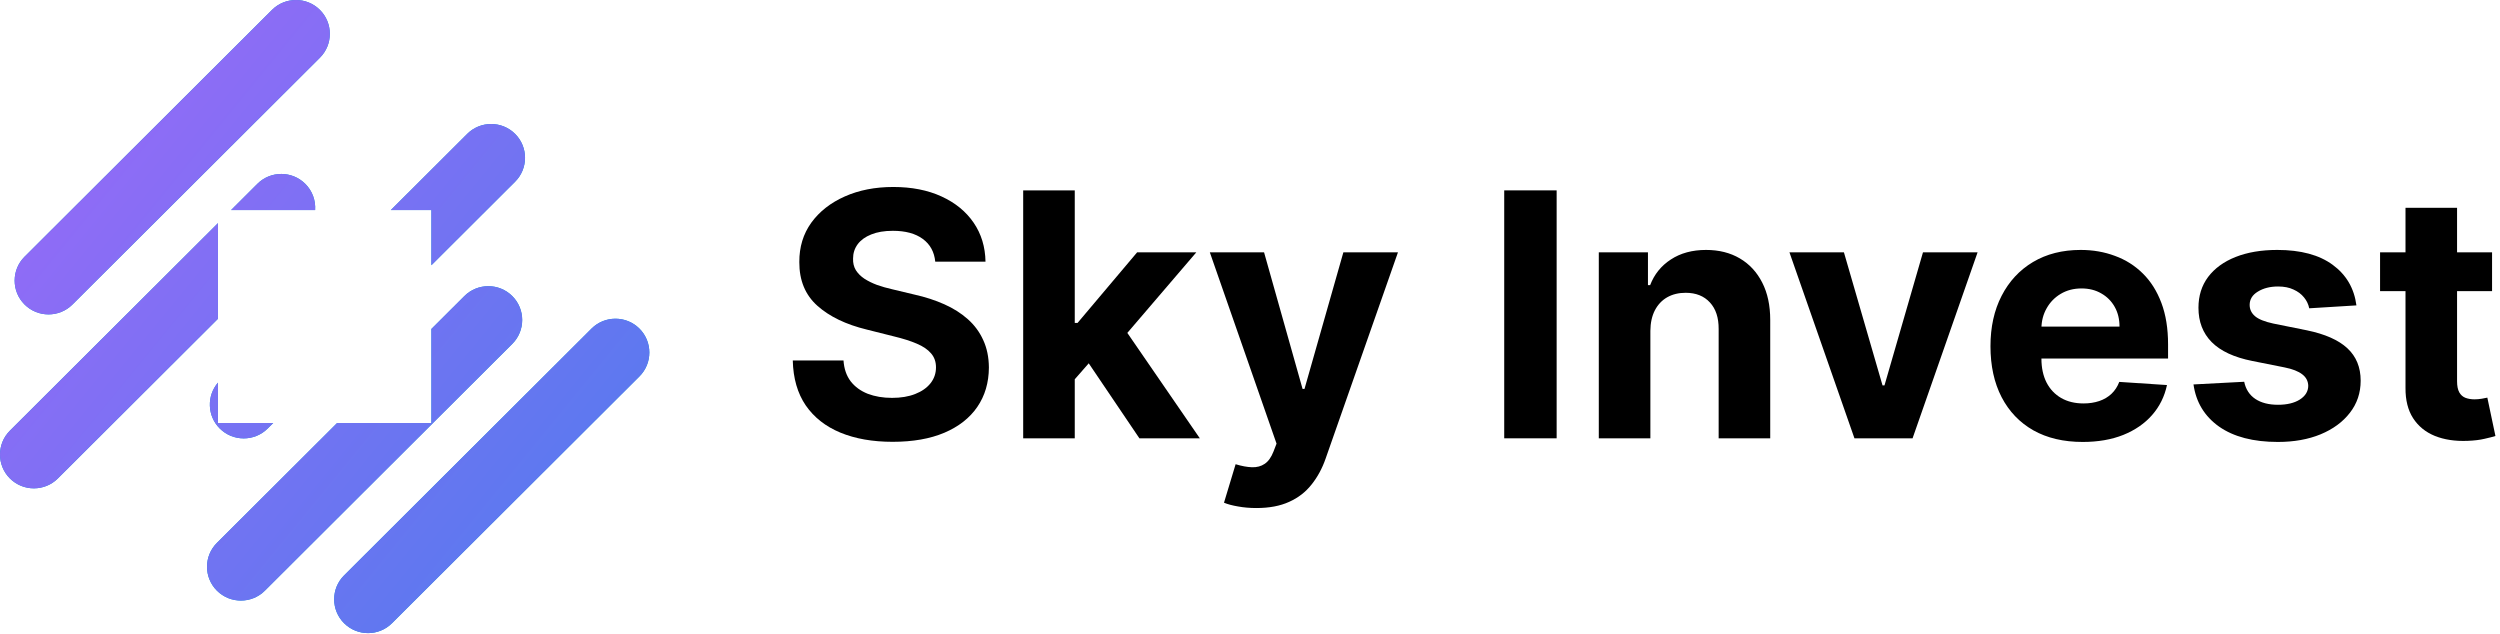
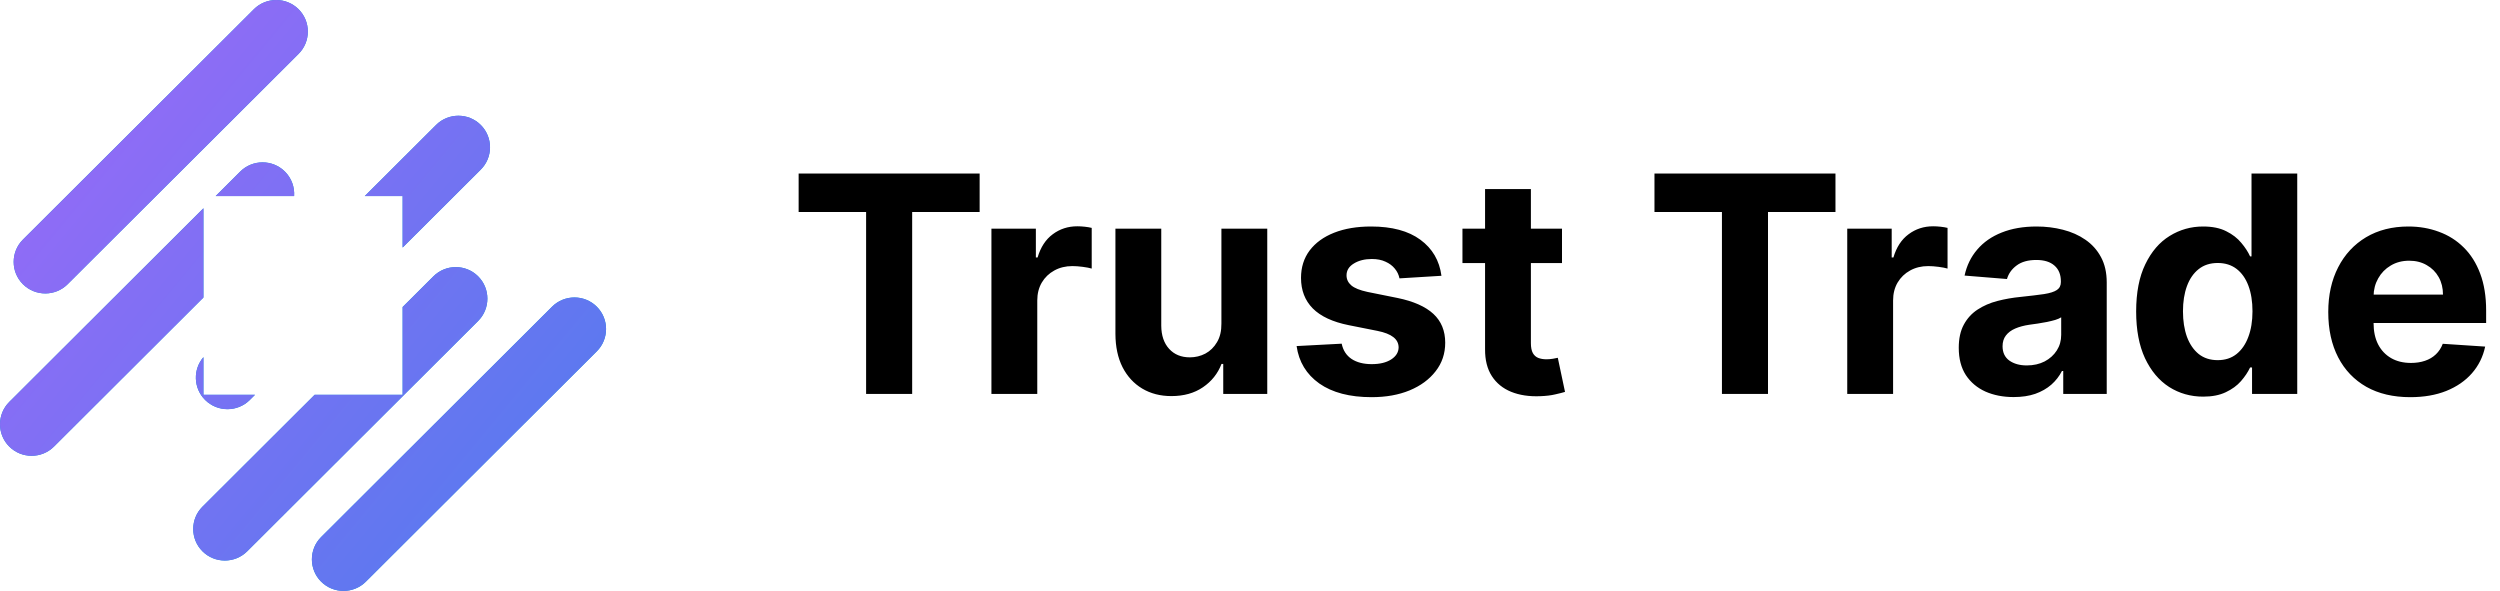
- <svg xmlns="http://www.w3.org/2000/svg" width="154" height="39" viewBox="0 0 154 39" fill="none">
+ <svg xmlns="http://www.w3.org/2000/svg" width="165" height="39" viewBox="0 0 165 39" fill="none">
+   <path d="M52.71 13.99V11.454H64.656V13.99H60.203V26H57.163V13.99H52.71ZM65.434 26V15.091H68.367V16.994H68.481C68.68 16.317 69.013 15.806 69.482 15.46C69.951 15.11 70.491 14.935 71.102 14.935C71.253 14.935 71.416 14.944 71.592 14.963C71.767 14.982 71.921 15.008 72.053 15.041V17.726C71.911 17.683 71.715 17.645 71.464 17.612C71.213 17.579 70.983 17.562 70.775 17.562C70.33 17.562 69.932 17.66 69.582 17.854C69.236 18.043 68.961 18.308 68.758 18.649C68.559 18.99 68.46 19.383 68.46 19.828V26H65.434ZM80.613 21.355V15.091H83.639V26H80.734V24.018H80.62C80.374 24.658 79.965 25.171 79.392 25.56C78.823 25.948 78.13 26.142 77.311 26.142C76.582 26.142 75.94 25.976 75.386 25.645C74.832 25.313 74.399 24.842 74.086 24.232C73.778 23.621 73.622 22.889 73.618 22.037V15.091H76.643V21.497C76.648 22.141 76.821 22.65 77.162 23.024C77.502 23.398 77.959 23.585 78.532 23.585C78.897 23.585 79.238 23.502 79.555 23.337C79.872 23.166 80.128 22.915 80.322 22.584C80.521 22.252 80.618 21.843 80.613 21.355ZM95.136 18.202L92.366 18.372C92.318 18.135 92.217 17.922 92.06 17.733C91.904 17.539 91.698 17.385 91.442 17.271C91.192 17.153 90.891 17.094 90.54 17.094C90.072 17.094 89.676 17.193 89.354 17.392C89.032 17.586 88.871 17.847 88.871 18.173C88.871 18.434 88.976 18.654 89.184 18.834C89.392 19.014 89.75 19.158 90.256 19.267L92.231 19.665C93.291 19.883 94.082 20.233 94.603 20.716C95.124 21.199 95.384 21.833 95.384 22.619C95.384 23.334 95.174 23.962 94.752 24.501C94.335 25.041 93.763 25.463 93.033 25.766C92.309 26.064 91.473 26.213 90.526 26.213C89.082 26.213 87.932 25.912 87.075 25.311C86.222 24.705 85.723 23.881 85.576 22.84L88.552 22.683C88.642 23.124 88.86 23.46 89.205 23.692C89.551 23.919 89.994 24.033 90.533 24.033C91.064 24.033 91.49 23.931 91.812 23.727C92.138 23.519 92.304 23.251 92.309 22.925C92.304 22.65 92.188 22.425 91.961 22.25C91.734 22.07 91.383 21.933 90.91 21.838L89.021 21.462C87.955 21.249 87.162 20.879 86.641 20.354C86.125 19.828 85.867 19.158 85.867 18.344C85.867 17.643 86.057 17.039 86.435 16.533C86.819 16.026 87.356 15.635 88.048 15.361C88.744 15.086 89.558 14.949 90.491 14.949C91.869 14.949 92.953 15.24 93.744 15.822C94.539 16.405 95.003 17.198 95.136 18.202ZM103.092 15.091V17.364H96.522V15.091H103.092ZM98.014 12.477H101.039V22.648C101.039 22.927 101.082 23.145 101.167 23.301C101.252 23.453 101.371 23.559 101.522 23.621C101.679 23.682 101.859 23.713 102.062 23.713C102.204 23.713 102.346 23.701 102.488 23.678C102.63 23.649 102.739 23.628 102.815 23.614L103.291 25.865C103.139 25.912 102.926 25.967 102.652 26.028C102.377 26.095 102.043 26.135 101.65 26.149C100.921 26.178 100.282 26.081 99.733 25.858C99.188 25.635 98.764 25.29 98.461 24.821C98.158 24.352 98.009 23.76 98.014 23.046V12.477ZM109.195 13.99V11.454H121.141V13.99H116.688V26H113.648V13.99H109.195ZM121.918 26V15.091H124.852V16.994H124.965C125.164 16.317 125.498 15.806 125.967 15.46C126.435 15.11 126.975 14.935 127.586 14.935C127.737 14.935 127.901 14.944 128.076 14.963C128.251 14.982 128.405 15.008 128.538 15.041V17.726C128.396 17.683 128.199 17.645 127.948 17.612C127.697 17.579 127.468 17.562 127.259 17.562C126.814 17.562 126.416 17.66 126.066 17.854C125.72 18.043 125.446 18.308 125.242 18.649C125.043 18.99 124.944 19.383 124.944 19.828V26H121.918ZM132.9 26.206C132.204 26.206 131.584 26.085 131.039 25.844C130.495 25.598 130.064 25.235 129.747 24.757C129.434 24.274 129.278 23.673 129.278 22.953C129.278 22.347 129.389 21.838 129.612 21.426C129.834 21.014 130.137 20.683 130.521 20.432C130.904 20.181 131.34 19.991 131.828 19.864C132.32 19.736 132.836 19.646 133.376 19.594C134.011 19.527 134.522 19.466 134.91 19.409C135.298 19.348 135.58 19.258 135.755 19.139C135.931 19.021 136.018 18.846 136.018 18.614V18.571C136.018 18.121 135.876 17.773 135.592 17.527C135.313 17.281 134.915 17.158 134.399 17.158C133.854 17.158 133.421 17.278 133.099 17.52C132.777 17.757 132.564 18.055 132.46 18.415L129.662 18.188C129.804 17.525 130.083 16.952 130.5 16.469C130.916 15.981 131.454 15.607 132.112 15.347C132.775 15.081 133.542 14.949 134.413 14.949C135.019 14.949 135.599 15.02 136.153 15.162C136.712 15.304 137.207 15.524 137.637 15.822C138.073 16.121 138.416 16.504 138.667 16.973C138.918 17.437 139.044 17.993 139.044 18.642V26H136.174V24.487H136.089C135.914 24.828 135.68 25.129 135.386 25.389C135.092 25.645 134.74 25.846 134.328 25.993C133.916 26.135 133.44 26.206 132.9 26.206ZM133.767 24.118C134.212 24.118 134.605 24.03 134.946 23.855C135.287 23.675 135.554 23.434 135.748 23.131C135.942 22.828 136.039 22.484 136.039 22.101V20.943C135.945 21.005 135.815 21.062 135.649 21.114C135.488 21.161 135.306 21.206 135.102 21.249C134.898 21.287 134.695 21.322 134.491 21.355C134.288 21.384 134.103 21.41 133.937 21.433C133.582 21.485 133.272 21.568 133.007 21.682C132.742 21.796 132.536 21.949 132.389 22.143C132.242 22.333 132.169 22.57 132.169 22.854C132.169 23.266 132.318 23.581 132.616 23.798C132.919 24.011 133.303 24.118 133.767 24.118ZM145.411 26.178C144.582 26.178 143.832 25.965 143.159 25.538C142.492 25.108 141.962 24.475 141.569 23.642C141.18 22.804 140.986 21.776 140.986 20.56C140.986 19.31 141.187 18.27 141.59 17.442C141.992 16.608 142.527 15.986 143.195 15.574C143.867 15.157 144.604 14.949 145.404 14.949C146.015 14.949 146.524 15.053 146.931 15.261C147.343 15.465 147.674 15.721 147.925 16.028C148.181 16.331 148.375 16.63 148.507 16.923H148.6V11.454H151.618V26H148.635V24.253H148.507C148.365 24.556 148.164 24.857 147.904 25.155C147.648 25.448 147.314 25.692 146.902 25.886C146.495 26.081 145.998 26.178 145.411 26.178ZM146.37 23.77C146.857 23.77 147.269 23.637 147.605 23.372C147.946 23.102 148.207 22.726 148.387 22.243C148.571 21.76 148.664 21.194 148.664 20.546C148.664 19.897 148.574 19.333 148.394 18.855C148.214 18.377 147.953 18.008 147.613 17.747C147.272 17.487 146.857 17.357 146.37 17.357C145.873 17.357 145.453 17.491 145.113 17.761C144.772 18.031 144.514 18.405 144.338 18.884C144.163 19.362 144.076 19.916 144.076 20.546C144.076 21.18 144.163 21.741 144.338 22.229C144.518 22.712 144.776 23.09 145.113 23.365C145.453 23.635 145.873 23.77 146.37 23.77ZM159.077 26.213C157.955 26.213 156.989 25.986 156.18 25.531C155.375 25.072 154.754 24.423 154.319 23.585C153.883 22.742 153.665 21.746 153.665 20.595C153.665 19.473 153.883 18.488 154.319 17.641C154.754 16.793 155.368 16.133 156.158 15.659C156.954 15.186 157.887 14.949 158.957 14.949C159.676 14.949 160.346 15.065 160.967 15.297C161.592 15.524 162.136 15.867 162.6 16.327C163.069 16.786 163.433 17.364 163.694 18.06C163.954 18.751 164.085 19.561 164.085 20.489V21.32H154.873V19.445H161.237C161.237 19.009 161.142 18.623 160.952 18.287C160.763 17.951 160.5 17.688 160.164 17.499C159.833 17.305 159.447 17.207 159.006 17.207C158.547 17.207 158.14 17.314 157.785 17.527C157.434 17.735 157.16 18.017 156.961 18.372C156.762 18.723 156.66 19.113 156.656 19.544V21.327C156.656 21.866 156.755 22.333 156.954 22.726C157.157 23.119 157.444 23.422 157.813 23.635C158.183 23.848 158.621 23.954 159.127 23.954C159.463 23.954 159.771 23.907 160.05 23.812C160.33 23.718 160.569 23.576 160.768 23.386C160.967 23.197 161.118 22.965 161.222 22.69L164.021 22.875C163.879 23.547 163.587 24.134 163.147 24.636C162.711 25.134 162.148 25.522 161.457 25.801C160.77 26.076 159.977 26.213 159.077 26.213Z" fill="black" />
  <path d="M1.513 18.758C0.698 17.945 0.698 16.626 1.513 15.813L16.754 0.61C17.57 -0.203 18.891 -0.203 19.707 0.61C20.522 1.423 20.522 2.742 19.707 3.555L4.465 18.758C3.65 19.571 2.328 19.571 1.513 18.758Z" fill="#0B93D5" />
-   <path d="M1.513 18.758C0.698 17.945 0.698 16.626 1.513 15.813L16.754 0.61C17.57 -0.203 18.891 -0.203 19.707 0.61C20.522 1.423 20.522 2.742 19.707 3.555L4.465 18.758C3.65 19.571 2.328 19.571 1.513 18.758Z" fill="url(#paint0_radial_274_3372)" />
+   <path d="M1.513 18.758C0.698 17.945 0.698 16.626 1.513 15.813L16.754 0.61C17.57 -0.203 18.891 -0.203 19.707 0.61C20.522 1.423 20.522 2.742 19.707 3.555L4.465 18.758C3.65 19.571 2.328 19.571 1.513 18.758Z" fill="url(#paint0_radial_115_10)" />
  <path d="M13.363 36.386C12.548 35.572 12.548 34.254 13.363 33.441L20.765 26.058H26.574V20.263L28.605 18.238C29.42 17.425 30.742 17.425 31.557 18.238C32.372 19.051 32.372 20.369 31.557 21.183L16.316 36.386C15.5 37.199 14.179 37.199 13.363 36.386Z" fill="#0B93D5" />
-   <path d="M13.363 36.386C12.548 35.572 12.548 34.254 13.363 33.441L20.765 26.058H26.574V20.263L28.605 18.238C29.42 17.425 30.742 17.425 31.557 18.238C32.372 19.051 32.372 20.369 31.557 21.183L16.316 36.386C15.5 37.199 14.179 37.199 13.363 36.386Z" fill="url(#paint1_radial_274_3372)" />
+   <path d="M13.363 36.386C12.548 35.572 12.548 34.254 13.363 33.441L20.765 26.058H26.574V20.263L28.605 18.238C29.42 17.425 30.742 17.425 31.557 18.238C32.372 19.051 32.372 20.369 31.557 21.183L16.316 36.386C15.5 37.199 14.179 37.199 13.363 36.386Z" fill="url(#paint1_radial_115_10)" />
  <path d="M26.574 16.337L31.731 11.193C32.546 10.38 32.546 9.062 31.731 8.248C30.916 7.435 29.594 7.435 28.779 8.248L24.073 12.942H26.574V16.337Z" fill="#0B93D5" />
-   <path d="M26.574 16.337L31.731 11.193C32.546 10.38 32.546 9.062 31.731 8.248C30.916 7.435 29.594 7.435 28.779 8.248L24.073 12.942H26.574V16.337Z" fill="url(#paint2_radial_274_3372)" />
+   <path d="M26.574 16.337L31.731 11.193C32.546 10.38 32.546 9.062 31.731 8.248C30.916 7.435 29.594 7.435 28.779 8.248L24.073 12.942H26.574V16.337Z" fill="url(#paint2_radial_115_10)" />
  <path d="M19.412 12.942C19.452 12.362 19.25 11.769 18.805 11.325C17.99 10.512 16.668 10.512 15.853 11.325L14.232 12.942H19.412Z" fill="#0B93D5" />
-   <path d="M19.412 12.942C19.452 12.362 19.25 11.769 18.805 11.325C17.99 10.512 16.668 10.512 15.853 11.325L14.232 12.942H19.412Z" fill="url(#paint3_radial_274_3372)" />
+   <path d="M19.412 12.942C19.452 12.362 19.25 11.769 18.805 11.325C17.99 10.512 16.668 10.512 15.853 11.325L14.232 12.942H19.412Z" fill="url(#paint3_radial_115_10)" />
  <path d="M13.426 13.746V19.636L3.564 29.473C2.748 30.286 1.427 30.286 0.611 29.473C-0.204 28.66 -0.204 27.341 0.611 26.528L13.426 13.746Z" fill="#0B93D5" />
-   <path d="M13.426 13.746V19.636L3.564 29.473C2.748 30.286 1.427 30.286 0.611 29.473C-0.204 28.66 -0.204 27.341 0.611 26.528L13.426 13.746Z" fill="url(#paint4_radial_274_3372)" />
+   <path d="M13.426 13.746V19.636L3.564 29.473C2.748 30.286 1.427 30.286 0.611 29.473C-0.204 28.66 -0.204 27.341 0.611 26.528L13.426 13.746Z" fill="url(#paint4_radial_115_10)" />
  <path d="M13.426 23.571V26.058H16.829L16.489 26.396C15.674 27.209 14.352 27.209 13.537 26.396C12.761 25.622 12.724 24.39 13.426 23.571Z" fill="#0B93D5" />
-   <path d="M13.426 23.571V26.058H16.829L16.489 26.396C15.674 27.209 14.352 27.209 13.537 26.396C12.761 25.622 12.724 24.39 13.426 23.571Z" fill="url(#paint5_radial_274_3372)" />
+   <path d="M13.426 23.571V26.058H16.829L16.489 26.396C15.674 27.209 14.352 27.209 13.537 26.396C12.761 25.622 12.724 24.39 13.426 23.571Z" fill="url(#paint5_radial_115_10)" />
  <path d="M21.195 38.39C20.38 37.577 20.38 36.258 21.195 35.445L36.436 20.242C37.252 19.429 38.573 19.429 39.389 20.242C40.204 21.055 40.204 22.374 39.389 23.187L24.147 38.39C23.332 39.203 22.01 39.203 21.195 38.39Z" fill="#0B93D5" />
-   <path d="M21.195 38.39C20.38 37.577 20.38 36.258 21.195 35.445L36.436 20.242C37.252 19.429 38.573 19.429 39.389 20.242C40.204 21.055 40.204 22.374 39.389 23.187L24.147 38.39C23.332 39.203 22.01 39.203 21.195 38.39Z" fill="url(#paint6_radial_274_3372)" />
-   <path d="M57.612 16.12C57.553 15.518 57.297 15.051 56.844 14.718C56.392 14.385 55.778 14.218 55.002 14.218C54.475 14.218 54.03 14.293 53.667 14.442C53.304 14.586 53.026 14.787 52.832 15.046C52.643 15.304 52.549 15.598 52.549 15.926C52.539 16.199 52.596 16.438 52.72 16.642C52.849 16.846 53.026 17.022 53.25 17.171C53.474 17.315 53.732 17.442 54.025 17.552C54.319 17.656 54.632 17.745 54.965 17.82L56.337 18.148C57.003 18.297 57.615 18.496 58.172 18.745C58.728 18.993 59.211 19.299 59.618 19.662C60.026 20.025 60.342 20.452 60.565 20.945C60.794 21.437 60.911 22.001 60.916 22.637C60.911 23.572 60.672 24.382 60.2 25.069C59.733 25.75 59.057 26.279 58.172 26.657C57.292 27.03 56.23 27.216 54.987 27.216C53.754 27.216 52.681 27.027 51.766 26.649C50.856 26.272 50.145 25.712 49.633 24.972C49.126 24.226 48.86 23.304 48.835 22.205H51.96C51.994 22.717 52.141 23.145 52.4 23.488C52.663 23.826 53.014 24.082 53.451 24.256C53.894 24.425 54.393 24.509 54.95 24.509C55.497 24.509 55.972 24.43 56.374 24.271C56.782 24.111 57.098 23.89 57.322 23.607C57.545 23.323 57.657 22.998 57.657 22.63C57.657 22.287 57.555 21.998 57.351 21.765C57.152 21.531 56.859 21.332 56.471 21.168C56.089 21.004 55.619 20.855 55.062 20.721L53.399 20.303C52.111 19.99 51.094 19.5 50.349 18.834C49.603 18.168 49.233 17.271 49.238 16.142C49.233 15.217 49.479 14.409 49.976 13.718C50.478 13.027 51.167 12.488 52.042 12.1C52.917 11.712 53.911 11.518 55.025 11.518C56.158 11.518 57.148 11.712 57.993 12.1C58.843 12.488 59.504 13.027 59.976 13.718C60.449 14.409 60.692 15.21 60.707 16.12H57.612Z" fill="black" />
-   <path d="M65.907 23.704L65.914 19.893H66.377L70.046 15.545H73.692L68.763 21.302H68.01L65.907 23.704ZM63.028 27V11.727H66.205V27H63.028ZM70.187 27L66.817 22.011L68.934 19.766L73.909 27H70.187Z" fill="black" />
-   <path d="M77.397 31.295C76.994 31.295 76.616 31.263 76.263 31.198C75.915 31.139 75.627 31.062 75.398 30.967L76.114 28.596C76.487 28.71 76.823 28.772 77.121 28.782C77.424 28.792 77.685 28.723 77.904 28.573C78.128 28.424 78.309 28.171 78.448 27.813L78.635 27.328L74.526 15.545H77.867L80.238 23.957H80.357L82.751 15.545H86.114L81.662 28.238C81.449 28.854 81.158 29.391 80.79 29.849C80.427 30.311 79.967 30.666 79.41 30.915C78.853 31.169 78.182 31.295 77.397 31.295Z" fill="black" />
-   <path d="M95.889 11.727V27H92.66V11.727H95.889Z" fill="black" />
-   <path d="M101.663 20.378V27H98.486V15.545H101.514V17.566H101.648C101.902 16.9 102.327 16.373 102.923 15.985C103.52 15.593 104.243 15.396 105.093 15.396C105.889 15.396 106.582 15.57 107.174 15.918C107.766 16.266 108.226 16.764 108.554 17.41C108.882 18.051 109.046 18.817 109.046 19.707V27H105.869V20.273C105.874 19.572 105.695 19.026 105.332 18.633C104.969 18.235 104.47 18.036 103.833 18.036C103.406 18.036 103.028 18.128 102.7 18.312C102.377 18.496 102.123 18.765 101.939 19.117C101.76 19.465 101.668 19.886 101.663 20.378Z" fill="black" />
-   <path d="M121.819 15.545L117.814 27H114.234L110.23 15.545H113.586L115.964 23.741H116.084L118.455 15.545H121.819Z" fill="black" />
-   <path d="M128.295 27.224C127.117 27.224 126.103 26.985 125.253 26.508C124.407 26.026 123.756 25.344 123.299 24.465C122.841 23.579 122.613 22.533 122.613 21.325C122.613 20.147 122.841 19.113 123.299 18.223C123.756 17.333 124.4 16.639 125.23 16.142C126.066 15.645 127.045 15.396 128.169 15.396C128.924 15.396 129.628 15.518 130.279 15.762C130.935 16 131.507 16.361 131.994 16.843C132.486 17.325 132.869 17.932 133.143 18.663C133.416 19.389 133.553 20.239 133.553 21.213V22.085H123.881V20.117H130.562C130.562 19.659 130.463 19.254 130.264 18.901C130.065 18.548 129.789 18.272 129.436 18.073C129.088 17.87 128.683 17.768 128.221 17.768C127.738 17.768 127.311 17.88 126.938 18.103C126.57 18.322 126.282 18.618 126.073 18.991C125.864 19.359 125.757 19.769 125.752 20.221V22.093C125.752 22.66 125.857 23.149 126.066 23.562C126.279 23.975 126.58 24.293 126.968 24.517C127.356 24.74 127.816 24.852 128.347 24.852C128.7 24.852 129.024 24.802 129.317 24.703C129.61 24.604 129.861 24.454 130.07 24.256C130.279 24.057 130.438 23.813 130.547 23.525L133.486 23.719C133.336 24.425 133.031 25.041 132.568 25.568C132.111 26.09 131.519 26.498 130.794 26.791C130.073 27.079 129.24 27.224 128.295 27.224Z" fill="black" />
-   <path d="M145.156 18.812L142.248 18.991C142.198 18.742 142.091 18.518 141.927 18.32C141.763 18.116 141.547 17.954 141.279 17.835C141.015 17.71 140.699 17.648 140.331 17.648C139.839 17.648 139.424 17.753 139.086 17.962C138.748 18.165 138.579 18.439 138.579 18.782C138.579 19.055 138.688 19.287 138.907 19.476C139.126 19.664 139.501 19.816 140.033 19.93L142.106 20.348C143.22 20.577 144.05 20.945 144.597 21.452C145.144 21.959 145.417 22.625 145.417 23.45C145.417 24.201 145.196 24.86 144.754 25.427C144.316 25.993 143.715 26.436 142.949 26.754C142.188 27.067 141.311 27.224 140.317 27.224C138.8 27.224 137.592 26.908 136.692 26.277C135.797 25.64 135.273 24.775 135.119 23.681L138.243 23.517C138.338 23.98 138.567 24.333 138.93 24.576C139.292 24.815 139.757 24.934 140.324 24.934C140.881 24.934 141.328 24.827 141.666 24.614C142.009 24.395 142.183 24.114 142.188 23.771C142.183 23.483 142.062 23.246 141.823 23.062C141.584 22.873 141.216 22.729 140.719 22.63L138.736 22.235C137.617 22.011 136.784 21.623 136.237 21.071C135.695 20.52 135.425 19.816 135.425 18.961C135.425 18.225 135.623 17.591 136.021 17.059C136.424 16.527 136.988 16.117 137.714 15.829C138.445 15.54 139.3 15.396 140.279 15.396C141.726 15.396 142.865 15.702 143.695 16.314C144.53 16.925 145.017 17.758 145.156 18.812Z" fill="black" />
-   <path d="M153.511 15.545V17.932H146.612V15.545H153.511ZM148.179 12.801H151.355V23.48C151.355 23.773 151.4 24.002 151.49 24.166C151.579 24.325 151.703 24.437 151.862 24.502C152.027 24.566 152.215 24.599 152.429 24.599C152.578 24.599 152.728 24.586 152.877 24.561C153.026 24.532 153.14 24.509 153.22 24.494L153.719 26.858C153.56 26.908 153.337 26.965 153.048 27.03C152.76 27.099 152.409 27.142 151.997 27.157C151.231 27.186 150.56 27.084 149.983 26.851C149.411 26.617 148.967 26.254 148.648 25.762C148.33 25.27 148.174 24.648 148.179 23.898V12.801Z" fill="black" />
+   <path d="M21.195 38.39C20.38 37.577 20.38 36.258 21.195 35.445L36.436 20.242C37.252 19.429 38.573 19.429 39.389 20.242C40.204 21.055 40.204 22.374 39.389 23.187L24.147 38.39C23.332 39.203 22.01 39.203 21.195 38.39Z" fill="url(#paint6_radial_115_10)" />
  <defs>
-     <radialGradient id="paint0_radial_274_3372" cx="0" cy="0" r="1" gradientUnits="userSpaceOnUse" gradientTransform="translate(0.39216 -0.000125813) rotate(39.3135) scale(52.1347 1636.6)">
+     <radialGradient id="paint0_radial_115_10" cx="0" cy="0" r="1" gradientUnits="userSpaceOnUse" gradientTransform="translate(0.39216) rotate(39.3135) scale(52.1347 1636.6)">
      <stop stop-color="#9E68F8" />
      <stop offset="1" stop-color="#537BEE" />
    </radialGradient>
-     <radialGradient id="paint1_radial_274_3372" cx="0" cy="0" r="1" gradientUnits="userSpaceOnUse" gradientTransform="translate(0.39216 -0.000125813) rotate(39.3135) scale(52.1347 1636.6)">
+     <radialGradient id="paint1_radial_115_10" cx="0" cy="0" r="1" gradientUnits="userSpaceOnUse" gradientTransform="translate(0.39216) rotate(39.3135) scale(52.1347 1636.6)">
      <stop stop-color="#9E68F8" />
      <stop offset="1" stop-color="#537BEE" />
    </radialGradient>
-     <radialGradient id="paint2_radial_274_3372" cx="0" cy="0" r="1" gradientUnits="userSpaceOnUse" gradientTransform="translate(0.39216 -0.000125813) rotate(39.3135) scale(52.1347 1636.6)">
+     <radialGradient id="paint2_radial_115_10" cx="0" cy="0" r="1" gradientUnits="userSpaceOnUse" gradientTransform="translate(0.39216) rotate(39.3135) scale(52.1347 1636.6)">
      <stop stop-color="#9E68F8" />
      <stop offset="1" stop-color="#537BEE" />
    </radialGradient>
-     <radialGradient id="paint3_radial_274_3372" cx="0" cy="0" r="1" gradientUnits="userSpaceOnUse" gradientTransform="translate(0.39216 -0.000125813) rotate(39.3135) scale(52.1347 1636.6)">
+     <radialGradient id="paint3_radial_115_10" cx="0" cy="0" r="1" gradientUnits="userSpaceOnUse" gradientTransform="translate(0.39216) rotate(39.3135) scale(52.1347 1636.6)">
      <stop stop-color="#9E68F8" />
      <stop offset="1" stop-color="#537BEE" />
    </radialGradient>
-     <radialGradient id="paint4_radial_274_3372" cx="0" cy="0" r="1" gradientUnits="userSpaceOnUse" gradientTransform="translate(0.39216 -0.000125813) rotate(39.3135) scale(52.1347 1636.6)">
+     <radialGradient id="paint4_radial_115_10" cx="0" cy="0" r="1" gradientUnits="userSpaceOnUse" gradientTransform="translate(0.39216) rotate(39.3135) scale(52.1347 1636.6)">
      <stop stop-color="#9E68F8" />
      <stop offset="1" stop-color="#537BEE" />
    </radialGradient>
-     <radialGradient id="paint5_radial_274_3372" cx="0" cy="0" r="1" gradientUnits="userSpaceOnUse" gradientTransform="translate(0.39216 -0.000125813) rotate(39.3135) scale(52.1347 1636.6)">
+     <radialGradient id="paint5_radial_115_10" cx="0" cy="0" r="1" gradientUnits="userSpaceOnUse" gradientTransform="translate(0.39216) rotate(39.3135) scale(52.1347 1636.6)">
      <stop stop-color="#9E68F8" />
      <stop offset="1" stop-color="#537BEE" />
    </radialGradient>
-     <radialGradient id="paint6_radial_274_3372" cx="0" cy="0" r="1" gradientUnits="userSpaceOnUse" gradientTransform="translate(0.39216 -0.000125813) rotate(39.3135) scale(52.1347 1636.6)">
+     <radialGradient id="paint6_radial_115_10" cx="0" cy="0" r="1" gradientUnits="userSpaceOnUse" gradientTransform="translate(0.39216) rotate(39.3135) scale(52.1347 1636.6)">
      <stop stop-color="#9E68F8" />
      <stop offset="1" stop-color="#537BEE" />
    </radialGradient>
  </defs>
</svg>
